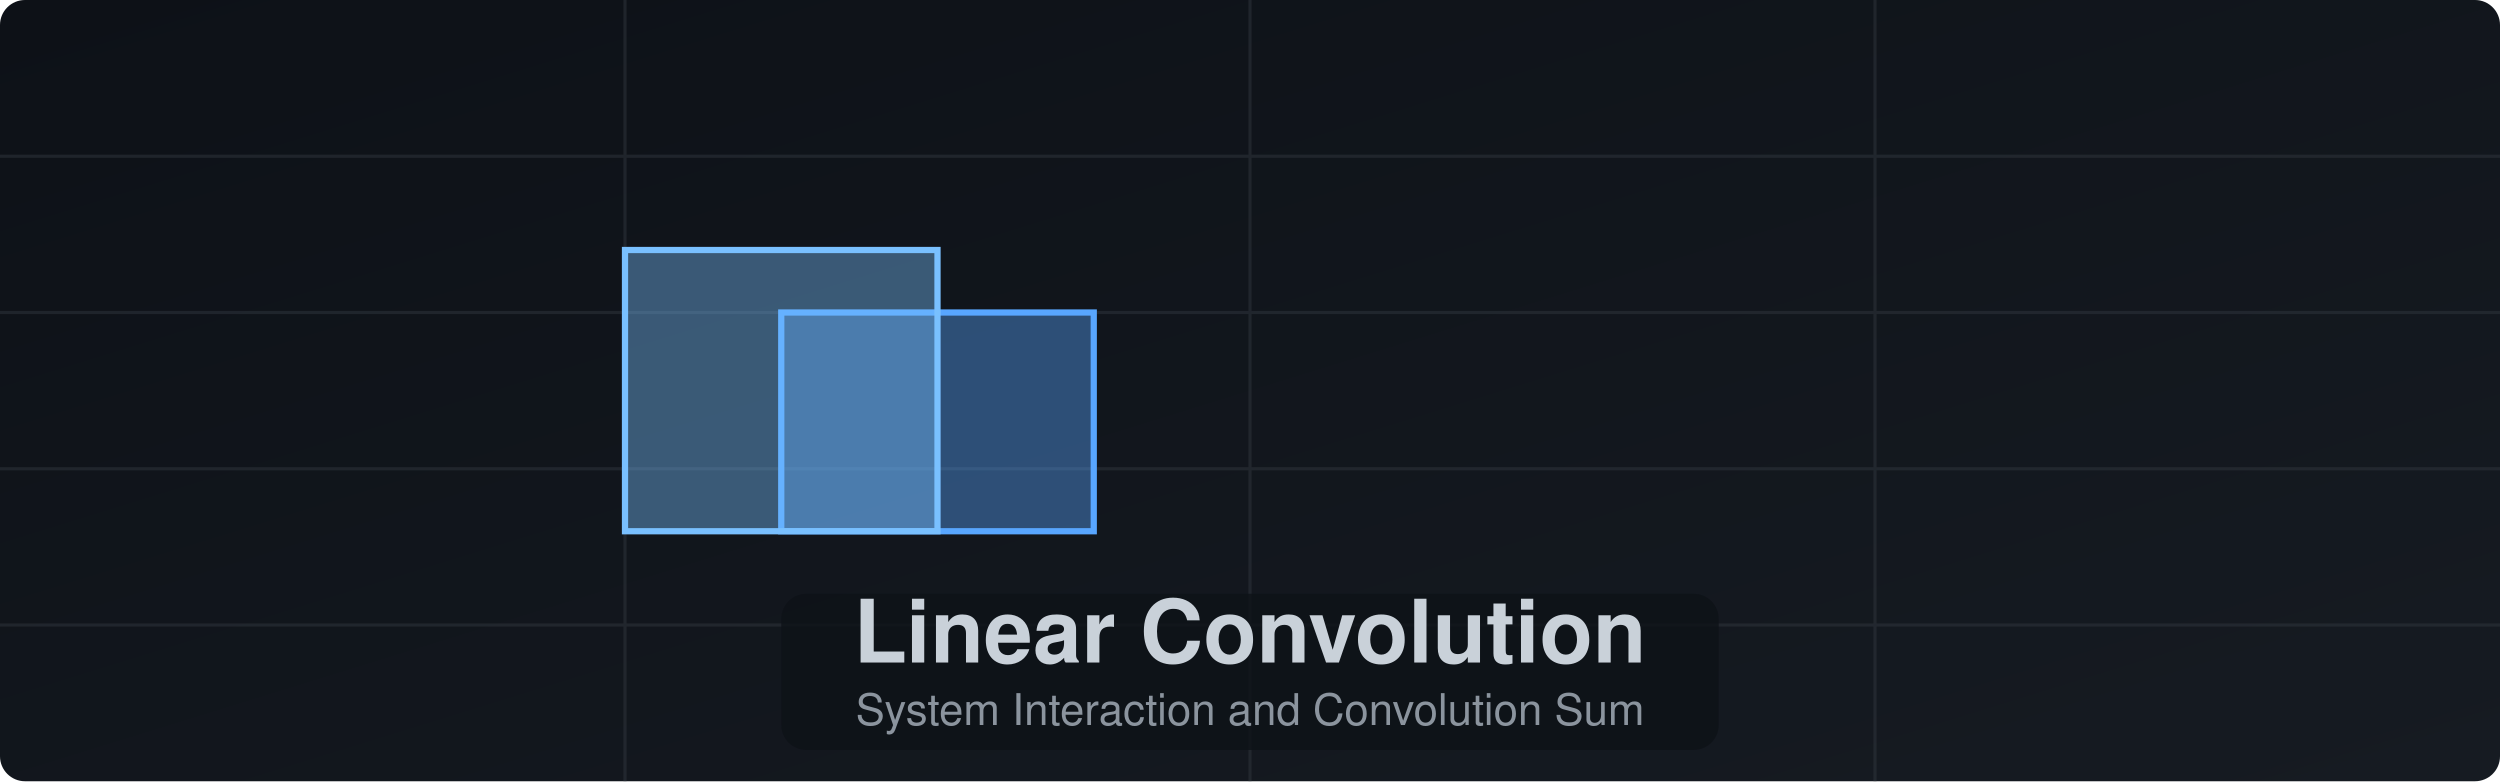
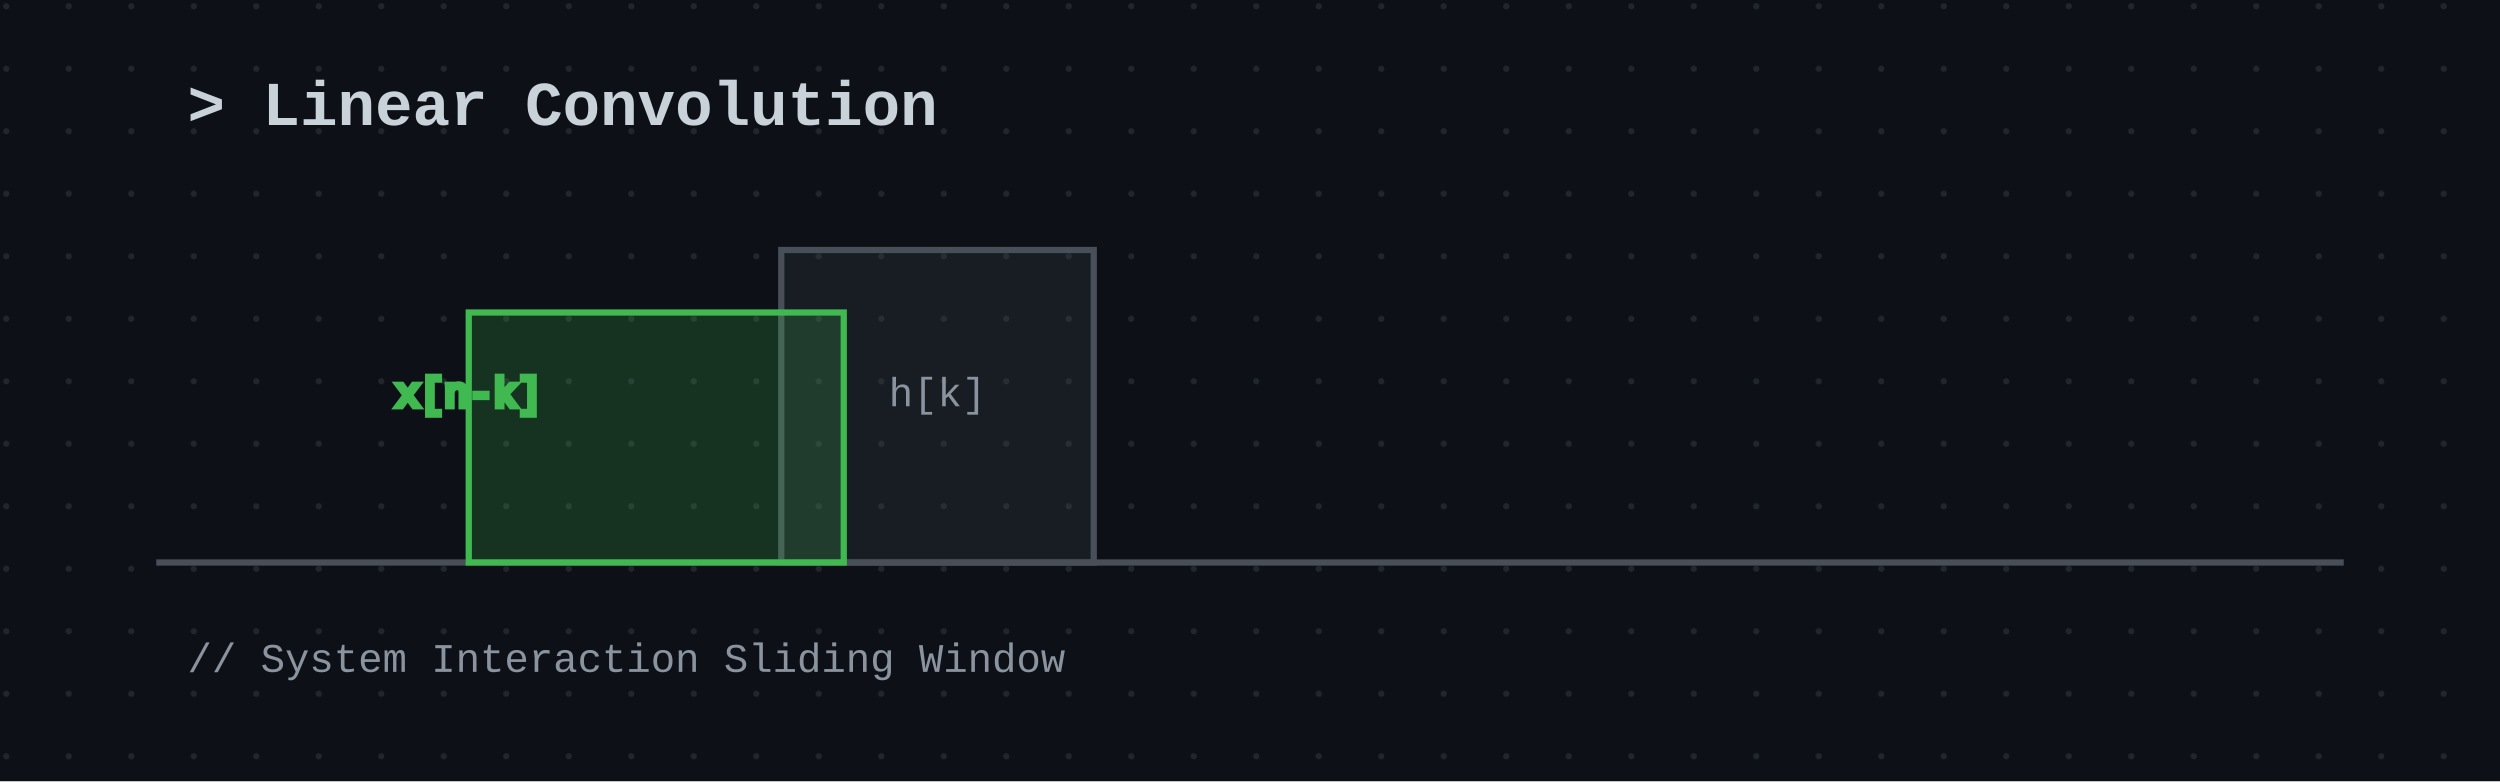
<svg xmlns="http://www.w3.org/2000/svg" width="800" height="250" viewBox="0 0 800 250">
  <defs>
-     <linearGradient id="bg" x1="0%" y1="0%" x2="100%" y2="100%">
-       <stop offset="0%" style="stop-color:#0d1117;stop-opacity:1" />
-       <stop offset="100%" style="stop-color:#161b22;stop-opacity:1" />
+     <style>
+       /* Single flat style block for GitHub Camo compatibility */
+       @keyframes sweep { 0% { transform: translateX(0); } 100% { transform: translateX(650px); } }
+       @keyframes popBar { 0%, 100% { transform: scaleY(0.1); } 50% { transform: scaleY(1); } }
+       @keyframes draw { 0% { stroke-dashoffset: 800; } 100% { stroke-dashoffset: 0; } }
+       @keyframes pulse { 0%, 100% { opacity: 0.3; } 50% { opacity: 1; } }
+       @keyframes slide { 0% { transform: translateX(-100px); } 50% { transform: translateX(200px); } 100% { transform: translateX(-100px); } }
+       @keyframes slideMatch { 0% { transform: translateX(-200px); filter: drop-shadow(0 0 0px #3fb950); } 50% { transform: translateX(0px); filter: drop-shadow(0 0 15px #3fb950); stroke: #3fb950; } 100% { transform: translateX(200px); filter: drop-shadow(0 0 0px #3fb950); } }
+       @keyframes spin { from { transform: rotate(0deg); } to { transform: rotate(360deg); } }
+       
+       .bg { fill: #0d1117; }
+       .axis { stroke: #484f58; stroke-width: 2; }
+       .stem { stroke: #3fb950; stroke-width: 2; }
+       .dot { fill: #3fb950; }
+       .bar { fill: #3fb950; transform-origin: center 180px; animation: popBar 2s ease-in-out infinite; }
+       .scanner { stroke: rgba(63, 185, 80, 0.8); stroke-width: 2; animation: sweep 4s linear infinite; }
+       .scanner-glow { fill: url(#grad-scan); animation: sweep 4s linear infinite; }
+       
+       .signal-draw { fill: none; stroke: #3fb950; stroke-width: 3; stroke-dasharray: 800; animation: draw 3s ease-in-out infinite alternate; }
+       .signal-static { fill: none; stroke: #484f58; stroke-width: 3; }
+       .signal-match { fill: none; stroke: #3fb950; stroke-width: 3; animation: slideMatch 4s ease-in-out infinite; }
+       
+       .box-static { fill: rgba(72,79,88,0.2); stroke: #484f58; stroke-width: 2; }
+       .box-slide { fill: rgba(63,185,80,0.2); stroke: #3fb950; stroke-width: 2; animation: slide 4s ease-in-out infinite; }
+       
+       .ring { fill: none; stroke: #21262d; stroke-width: 2; }
+       .ring-dashed { fill: none; stroke: #484f58; stroke-width: 3; stroke-dasharray: 10,10; }
+       .arc-spin { fill: none; stroke: #3fb950; stroke-width: 4; stroke-dasharray: 50, 200; transform-origin: 400px 125px; animation: spin 3s linear infinite; }
+       
+       .radar-sweep { fill: url(#grad-radar); transform-origin: 400px 125px; animation: spin 4s linear infinite; }
+       .radar-line { stroke: #3fb950; stroke-width: 2; transform-origin: 400px 125px; animation: spin 4s linear infinite; }
+       
+       .net1 { stroke: #3fb950; stroke-width: 2; opacity: 0.2; animation: pulse 2s infinite; }
+       .net2 { stroke: #3fb950; stroke-width: 2; opacity: 0.2; animation: pulse 2s infinite 1s; }
+       
+       .fade-group1 { animation: pulse 3s infinite 0s; }
+       .fade-group2 { animation: pulse 3s infinite 1s; }
+       .fade-group3 { animation: pulse 3s infinite 2s; }
+       .stem-group { animation: pulse 4s infinite; }
+       
+       .text-title { font-family: 'Consolas', 'Courier New', monospace; font-size: 20px; font-weight: 600; fill: #c9d1d9; }
+       .text-sub { font-family: 'Consolas', 'Courier New', monospace; font-size: 13px; fill: #8b949e; }
+     </style>
+     <linearGradient id="grad-scan" x1="0%" y1="0%" x2="100%" y2="0%">
+       <stop offset="0%" style="stop-color:rgba(63,185,80,0)" />
+       <stop offset="100%" style="stop-color:rgba(63,185,80,0.2)" />
    </linearGradient>
-     <style>
-       @keyframes pulseText {
-         0%, 100% { opacity: 0.85; }
-         50% { opacity: 1; text-shadow: 0 0 10px rgba(88, 166, 255, 0.4); }
-       }
-       .title {
-         font-family: -apple-system, BlinkMacSystemFont, "Segoe UI", Helvetica, Arial, sans-serif;
-         font-size: 28px;
-         font-weight: 700;
-         fill: #c9d1d9;
-         text-anchor: middle;
-         animation: pulseText 4s ease-in-out infinite;
-       }
-       .subtitle {
-         font-family: -apple-system, BlinkMacSystemFont, "Segoe UI", Helvetica, Arial, sans-serif;
-         font-size: 14px;
-         font-weight: 400;
-         fill: #8b949e;
-         text-anchor: middle;
-       }
-       .grid-line { stroke: #30363d; stroke-width: 1; opacity: 0.5; }
-     </style>
+     <linearGradient id="grad-radar" x1="0%" y1="0%" x2="100%" y2="0%">
+       <stop offset="0%" style="stop-color:rgba(63,185,80,0)" />
+       <stop offset="100%" style="stop-color:rgba(63,185,80,0.4)" />
+     </linearGradient>
  </defs>
-   <rect width="100%" height="100%" fill="url(#bg)" rx="8" />
-   <g class="grid-line">
-     <line x1="0" y1="50" x2="800" y2="50" />
-     <line x1="0" y1="100" x2="800" y2="100" />
-     <line x1="0" y1="150" x2="800" y2="150" />
-     <line x1="0" y1="200" x2="800" y2="200" />
-     <line x1="200" y1="0" x2="200" y2="250" />
-     <line x1="400" y1="0" x2="400" y2="250" />
-     <line x1="600" y1="0" x2="600" y2="250" />
-   </g>
-   <svg x="0" y="20" width="800" height="200">
-     <style>
-       @keyframes slideBox {
-         0% { transform: translateX(0); }
-         50% { transform: translateX(200px); }
-         100% { transform: translateX(0); }
-       }
-       .box1 { fill: rgba(88,166,255,0.4); stroke: #58a6ff; stroke-width: 2; }
-       .box2 { fill: rgba(121,192,255,0.4); stroke: #79c0ff; stroke-width: 2; animation: slideBox 4s ease-in-out infinite; }
-     </style>
-     <rect x="250" y="80" width="100" height="70" class="box1" />
-     <rect x="200" y="60" width="100" height="90" class="box2" />
-   </svg>
-   <rect x="250" y="190" width="300" height="50" fill="#0d1117" opacity="0.8" rx="8" />
-   <text x="400" y="212" class="title">Linear Convolution</text>
-   <text x="400" y="232" class="subtitle">System Interaction and Convolution Sum</text>
+   <rect class="bg" width="800" height="250" />
+   <pattern id="grid" width="20" height="20" patternUnits="userSpaceOnUse">
+     <circle cx="2" cy="2" r="1" fill="#21262d" />
+   </pattern>
+   <rect width="800" height="250" fill="url(#grid)" />
+   <line class="axis" x1="50" y1="180" x2="750" y2="180" />
+   <rect x="250" y="80" width="100" height="100" class="box-static" />
+   <rect x="150" y="100" width="120" height="80" class="box-slide" />
+   <text x="300" y="130" class="text-sub" text-anchor="middle">h[k]</text>
+   <text x="150" y="130" class="text-sub box-slide" text-anchor="middle">x[n-k]</text>
+   <text x="60" y="40" class="text-title">&gt; Linear Convolution</text>
+   <text x="60" y="215" class="text-sub">// System Interaction Sliding Window</text>
</svg>
